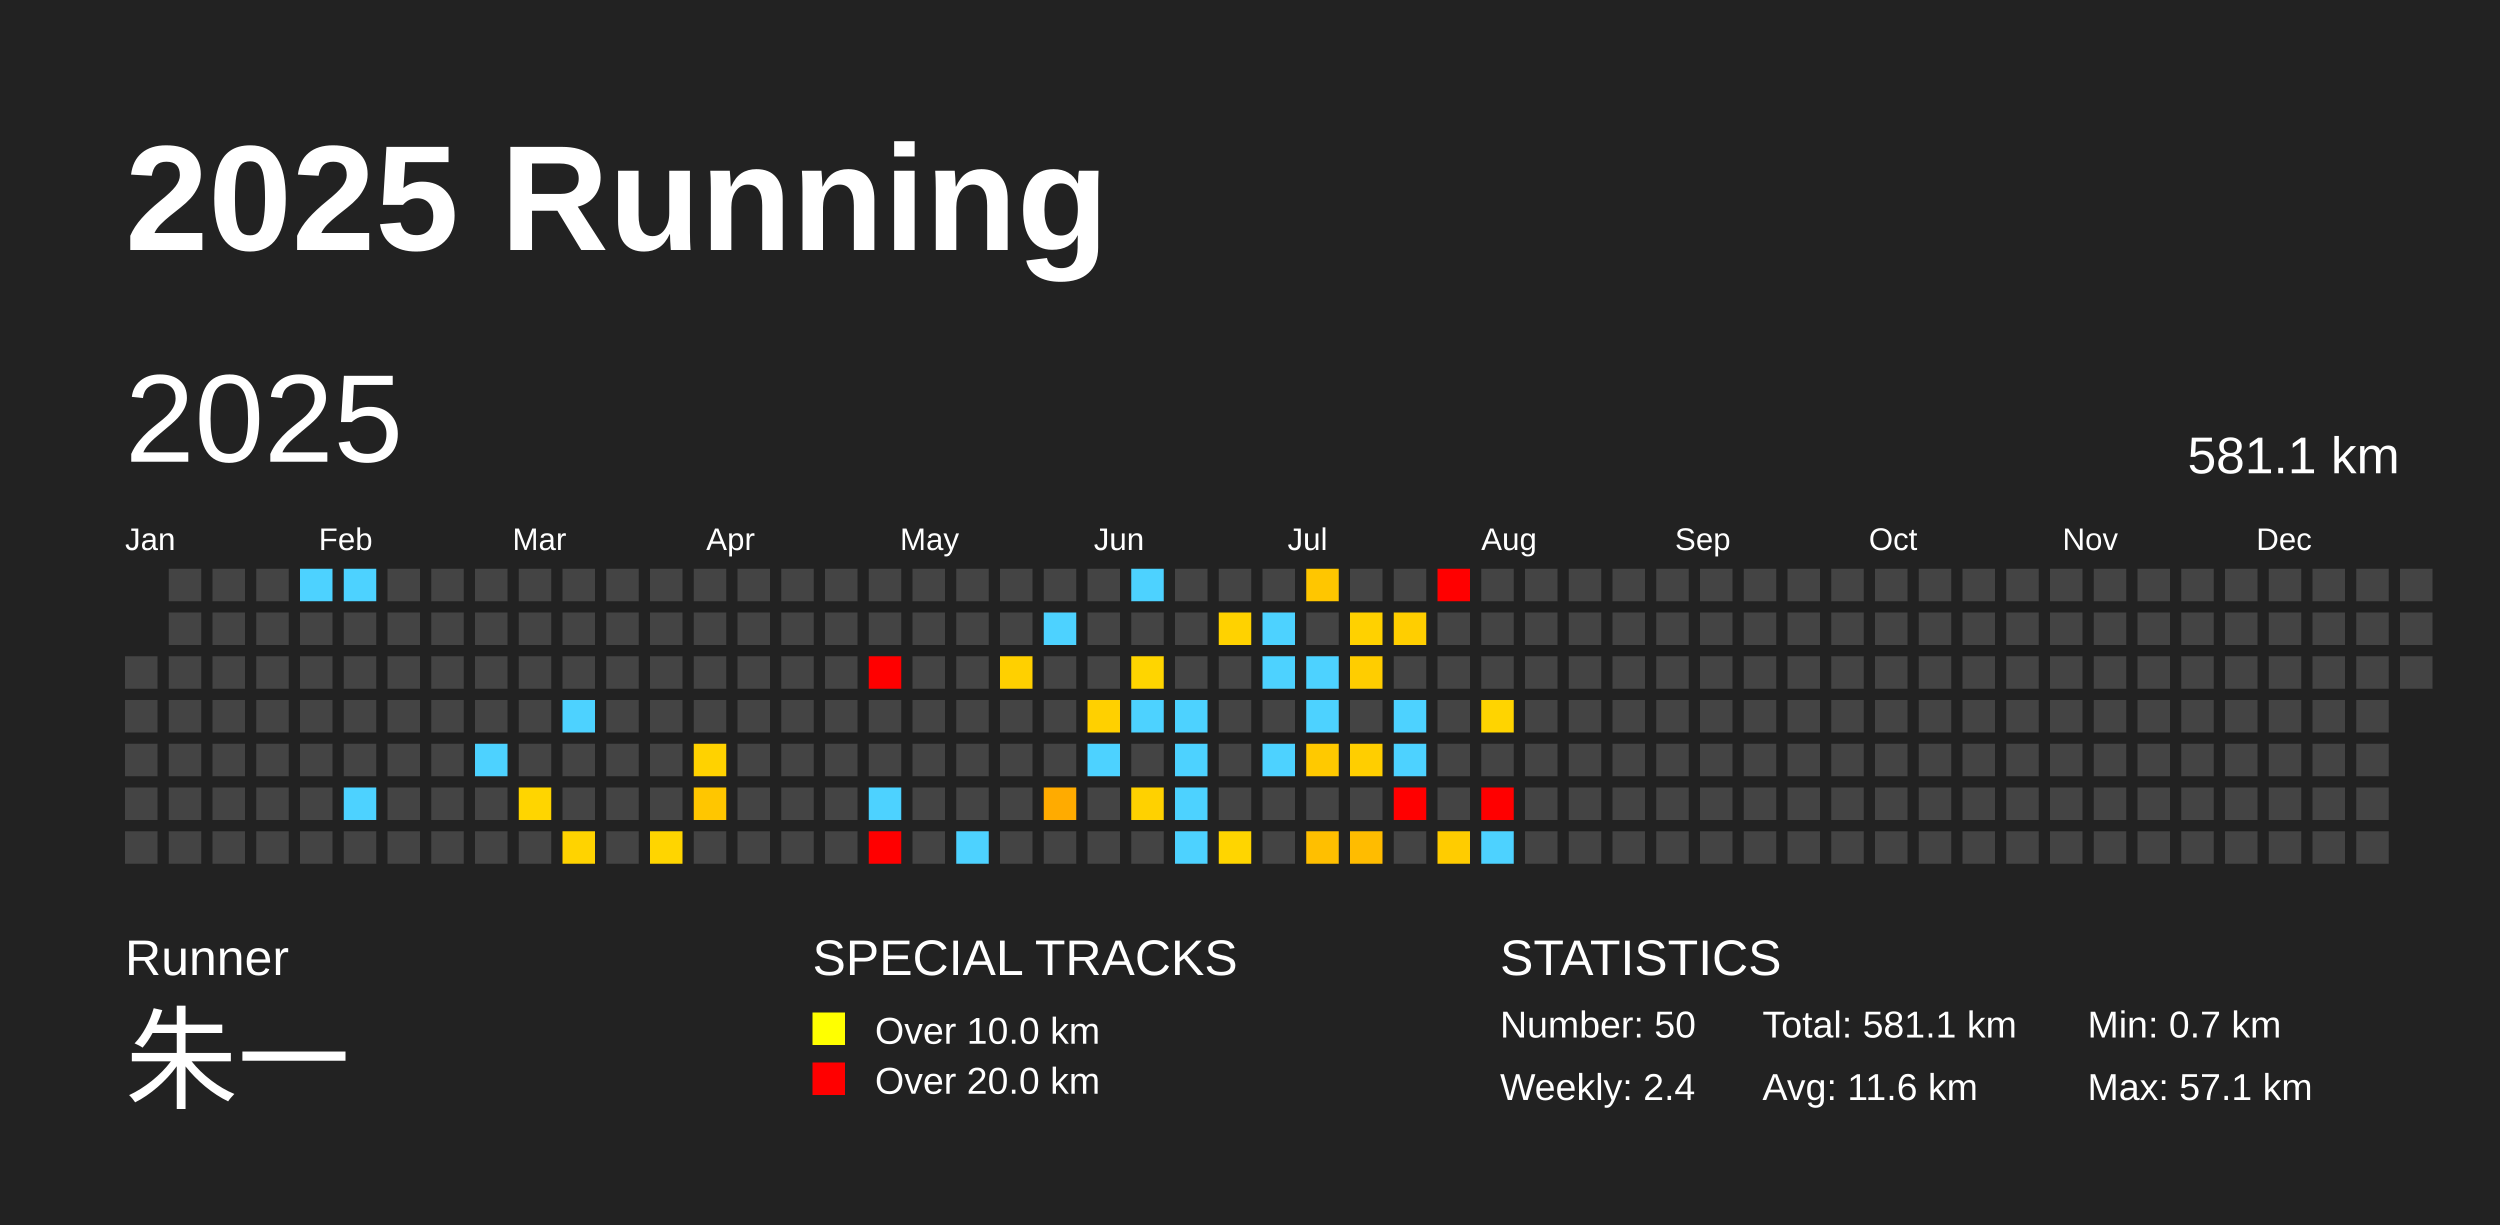
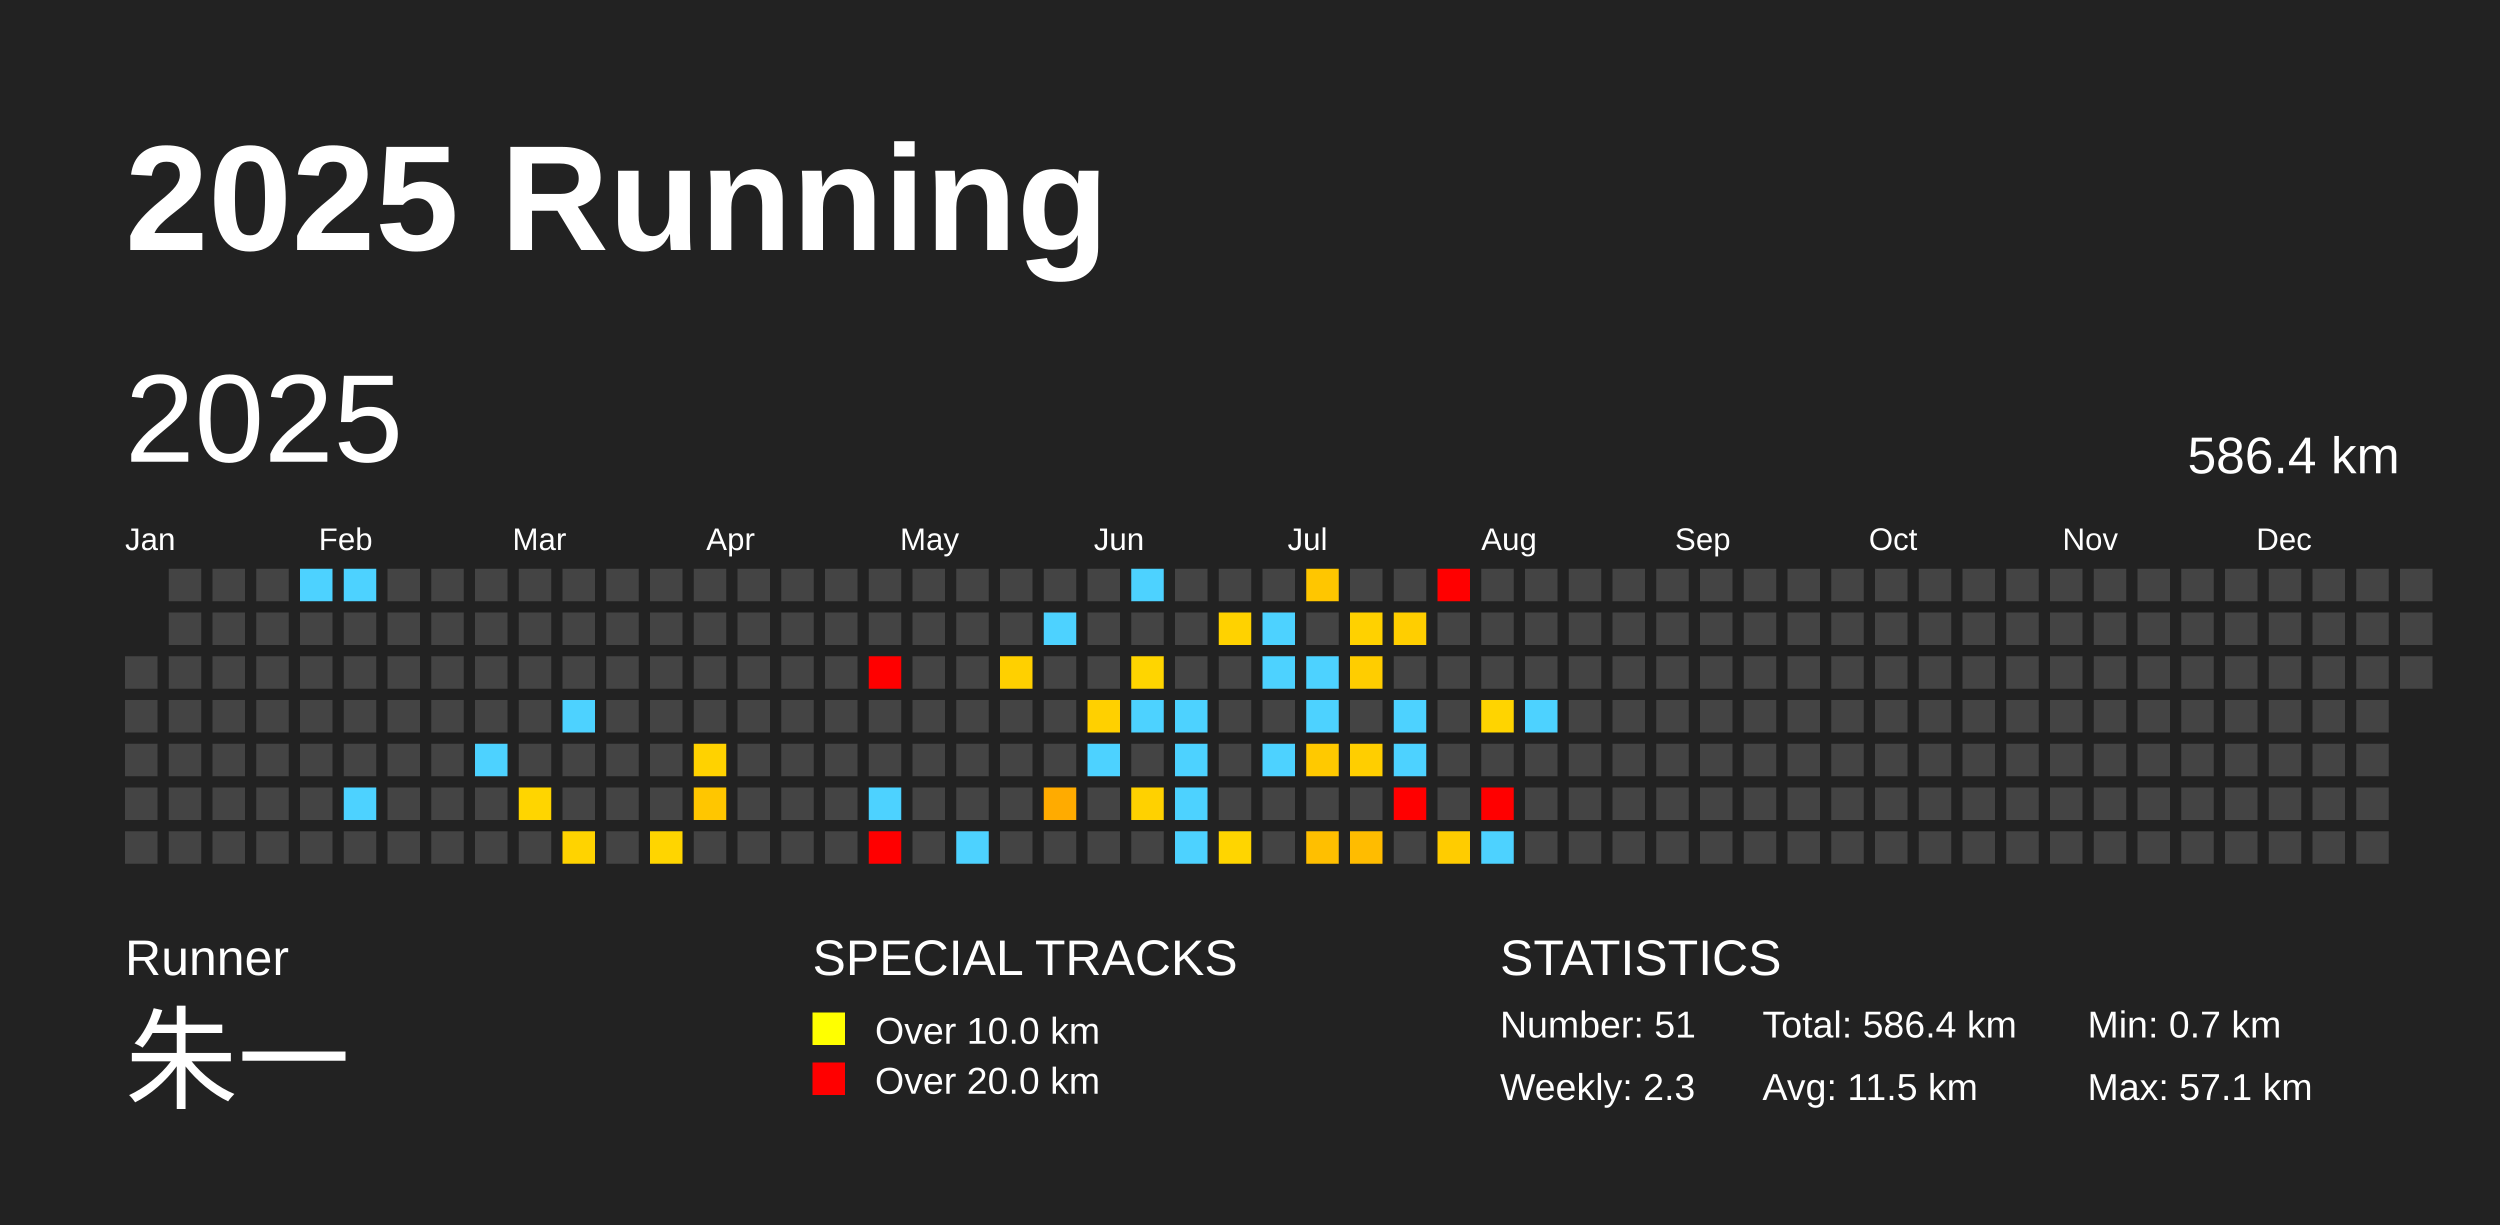
<svg xmlns="http://www.w3.org/2000/svg" baseProfile="full" height="98mm" version="1.1" viewBox="0,0,200,98" width="200mm">
  <defs />
  <rect fill="#222222" height="98" width="200" x="0" y="0" />
  <text fill="#FFFFFF" style="font-size:12px; font-family:Arial; font-weight:bold;" x="10" y="20">2025 Running</text>
  <text fill="#FFFFFF" style="font-size:4px; font-family:Arial" x="10" y="78">Runner</text>
  <text fill="#FFFFFF" style="font-size:9px; font-family:Arial" x="10" y="88">朱一</text>
  <text fill="#FFFFFF" style="font-size:4px; font-family:Arial" x="65" y="78">SPECIAL TRACKS</text>
  <rect fill="yellow" height="2.6" width="2.6" x="65" y="81" />
  <text fill="#FFFFFF" style="font-size:3px; font-family:Arial" x="70" y="83.5">Over 10.0 km</text>
  <rect fill="red" height="2.6" width="2.6" x="65" y="85" />
  <text fill="#FFFFFF" style="font-size:3px; font-family:Arial" x="70" y="87.5">Over 20.0 km</text>
  <text fill="#FFFFFF" style="font-size:4px; font-family:Arial" x="120" y="78">STATISTICS</text>
-   <text fill="#FFFFFF" style="font-size:3px; font-family:Arial" x="120" y="83">Number: 50</text>
-   <text fill="#FFFFFF" style="font-size:3px; font-family:Arial" x="120" y="88">Weekly: 2.4</text>
-   <text fill="#FFFFFF" style="font-size:3px; font-family:Arial" x="141" y="83">Total: 581.1 km</text>
-   <text fill="#FFFFFF" style="font-size:3px; font-family:Arial" x="141" y="88">Avg: 11.6 km</text>
+   <text fill="#FFFFFF" style="font-size:3px; font-family:Arial" x="120" y="83">Number: 51</text>
+   <text fill="#FFFFFF" style="font-size:3px; font-family:Arial" x="120" y="88">Weekly: 2.3</text>
+   <text fill="#FFFFFF" style="font-size:3px; font-family:Arial" x="141" y="83">Total: 586.4 km</text>
+   <text fill="#FFFFFF" style="font-size:3px; font-family:Arial" x="141" y="88">Avg: 11.5 km</text>
  <text fill="#FFFFFF" style="font-size:3px; font-family:Arial" x="167" y="83">Min: 0.7 km</text>
  <text fill="#FFFFFF" style="font-size:3px; font-family:Arial" x="167" y="88">Max: 57.1 km</text>
  <text dominant-baseline="hanging" fill="#FFFFFF" style="font-size:10.0px; font-family:Arial;" x="10" y="30">2025</text>
-   <text dominant-baseline="hanging" fill="#FFFFFF" style="font-size:4.125px; font-family:Arial;" x="175" y="35">581.1 km</text>
+   <text dominant-baseline="hanging" fill="#FFFFFF" style="font-size:4.125px; font-family:Arial;" x="175" y="35">586.4 km</text>
  <text fill="#FFFFFF" style="font-size:2.5px; font-family:Arial" x="10.0" y="44">Jan</text>
  <text fill="#FFFFFF" style="font-size:2.5px; font-family:Arial" x="25.5" y="44">Feb</text>
  <text fill="#FFFFFF" style="font-size:2.5px; font-family:Arial" x="41.0" y="44">Mar</text>
  <text fill="#FFFFFF" style="font-size:2.5px; font-family:Arial" x="56.5" y="44">Apr</text>
  <text fill="#FFFFFF" style="font-size:2.5px; font-family:Arial" x="72.0" y="44">May</text>
  <text fill="#FFFFFF" style="font-size:2.5px; font-family:Arial" x="87.5" y="44">Jun</text>
  <text fill="#FFFFFF" style="font-size:2.5px; font-family:Arial" x="103.0" y="44">Jul</text>
  <text fill="#FFFFFF" style="font-size:2.5px; font-family:Arial" x="118.5" y="44">Aug</text>
  <text fill="#FFFFFF" style="font-size:2.5px; font-family:Arial" x="134.0" y="44">Sep</text>
  <text fill="#FFFFFF" style="font-size:2.5px; font-family:Arial" x="149.5" y="44">Oct</text>
  <text fill="#FFFFFF" style="font-size:2.5px; font-family:Arial" x="165.0" y="44">Nov</text>
  <text fill="#FFFFFF" style="font-size:2.5px; font-family:Arial" x="180.5" y="44">Dec</text>
  <rect fill="#444444" height="2.6" width="2.6" x="10.0" y="52.5" />
  <rect fill="#444444" height="2.6" width="2.6" x="10.0" y="56.0" />
  <rect fill="#444444" height="2.6" width="2.6" x="10.0" y="59.5" />
  <rect fill="#444444" height="2.6" width="2.6" x="10.0" y="63.0" />
  <rect fill="#444444" height="2.6" width="2.6" x="10.0" y="66.5" />
  <rect fill="#444444" height="2.6" width="2.6" x="13.5" y="45.5" />
  <rect fill="#444444" height="2.6" width="2.6" x="13.5" y="49.0" />
  <rect fill="#444444" height="2.6" width="2.6" x="13.5" y="52.5" />
  <rect fill="#444444" height="2.6" width="2.6" x="13.5" y="56.0" />
  <rect fill="#444444" height="2.6" width="2.6" x="13.5" y="59.5" />
  <rect fill="#444444" height="2.6" width="2.6" x="13.5" y="63.0" />
  <rect fill="#444444" height="2.6" width="2.6" x="13.5" y="66.5" />
  <rect fill="#444444" height="2.6" width="2.6" x="17.0" y="45.5" />
  <rect fill="#444444" height="2.6" width="2.6" x="17.0" y="49.0" />
  <rect fill="#444444" height="2.6" width="2.6" x="17.0" y="52.5" />
  <rect fill="#444444" height="2.6" width="2.6" x="17.0" y="56.0" />
  <rect fill="#444444" height="2.6" width="2.6" x="17.0" y="59.5" />
  <rect fill="#444444" height="2.6" width="2.6" x="17.0" y="63.0" />
  <rect fill="#444444" height="2.6" width="2.6" x="17.0" y="66.5" />
  <rect fill="#444444" height="2.6" width="2.6" x="20.5" y="45.5" />
  <rect fill="#444444" height="2.6" width="2.6" x="20.5" y="49.0" />
  <rect fill="#444444" height="2.6" width="2.6" x="20.5" y="52.5" />
  <rect fill="#444444" height="2.6" width="2.6" x="20.5" y="56.0" />
  <rect fill="#444444" height="2.6" width="2.6" x="20.5" y="59.5" />
  <rect fill="#444444" height="2.6" width="2.6" x="20.5" y="63.0" />
  <rect fill="#444444" height="2.6" width="2.6" x="20.5" y="66.5" />
  <rect fill="#4dd2ff" height="2.6" width="2.6" x="24.0" y="45.5" />
  <rect fill="#444444" height="2.6" width="2.6" x="24.0" y="49.0" />
  <rect fill="#444444" height="2.6" width="2.6" x="24.0" y="52.5" />
  <rect fill="#444444" height="2.6" width="2.6" x="24.0" y="56.0" />
  <rect fill="#444444" height="2.6" width="2.6" x="24.0" y="59.5" />
  <rect fill="#444444" height="2.6" width="2.6" x="24.0" y="63.0" />
  <rect fill="#444444" height="2.6" width="2.6" x="24.0" y="66.5" />
  <rect fill="#4dd2ff" height="2.6" width="2.6" x="27.5" y="45.5" />
  <rect fill="#444444" height="2.6" width="2.6" x="27.5" y="49.0" />
  <rect fill="#444444" height="2.6" width="2.6" x="27.5" y="52.5" />
  <rect fill="#444444" height="2.6" width="2.6" x="27.5" y="56.0" />
  <rect fill="#444444" height="2.6" width="2.6" x="27.5" y="59.5" />
  <rect fill="#4dd2ff" height="2.6" width="2.6" x="27.5" y="63.0" />
  <rect fill="#444444" height="2.6" width="2.6" x="27.5" y="66.5" />
  <rect fill="#444444" height="2.6" width="2.6" x="31.0" y="45.5" />
  <rect fill="#444444" height="2.6" width="2.6" x="31.0" y="49.0" />
  <rect fill="#444444" height="2.6" width="2.6" x="31.0" y="52.5" />
  <rect fill="#444444" height="2.6" width="2.6" x="31.0" y="56.0" />
  <rect fill="#444444" height="2.6" width="2.6" x="31.0" y="59.5" />
  <rect fill="#444444" height="2.6" width="2.6" x="31.0" y="63.0" />
  <rect fill="#444444" height="2.6" width="2.6" x="31.0" y="66.5" />
  <rect fill="#444444" height="2.6" width="2.6" x="34.5" y="45.5" />
  <rect fill="#444444" height="2.6" width="2.6" x="34.5" y="49.0" />
  <rect fill="#444444" height="2.6" width="2.6" x="34.5" y="52.5" />
  <rect fill="#444444" height="2.6" width="2.6" x="34.5" y="56.0" />
  <rect fill="#444444" height="2.6" width="2.6" x="34.5" y="59.5" />
  <rect fill="#444444" height="2.6" width="2.6" x="34.5" y="63.0" />
  <rect fill="#444444" height="2.6" width="2.6" x="34.5" y="66.5" />
  <rect fill="#444444" height="2.6" width="2.6" x="38.0" y="45.5" />
  <rect fill="#444444" height="2.6" width="2.6" x="38.0" y="49.0" />
  <rect fill="#444444" height="2.6" width="2.6" x="38.0" y="52.5" />
  <rect fill="#444444" height="2.6" width="2.6" x="38.0" y="56.0" />
  <rect fill="#4dd2ff" height="2.6" width="2.6" x="38.0" y="59.5" />
  <rect fill="#444444" height="2.6" width="2.6" x="38.0" y="63.0" />
  <rect fill="#444444" height="2.6" width="2.6" x="38.0" y="66.5" />
  <rect fill="#444444" height="2.6" width="2.6" x="41.5" y="45.5" />
  <rect fill="#444444" height="2.6" width="2.6" x="41.5" y="49.0" />
  <rect fill="#444444" height="2.6" width="2.6" x="41.5" y="52.5" />
  <rect fill="#444444" height="2.6" width="2.6" x="41.5" y="56.0" />
  <rect fill="#444444" height="2.6" width="2.6" x="41.5" y="59.5" />
  <rect fill="#ffd500" height="2.6" width="2.6" x="41.5" y="63.0" />
  <rect fill="#444444" height="2.6" width="2.6" x="41.5" y="66.5" />
  <rect fill="#444444" height="2.6" width="2.6" x="45.0" y="45.5" />
  <rect fill="#444444" height="2.6" width="2.6" x="45.0" y="49.0" />
  <rect fill="#444444" height="2.6" width="2.6" x="45.0" y="52.5" />
  <rect fill="#4dd2ff" height="2.6" width="2.6" x="45.0" y="56.0" />
  <rect fill="#444444" height="2.6" width="2.6" x="45.0" y="59.5" />
  <rect fill="#444444" height="2.6" width="2.6" x="45.0" y="63.0" />
  <rect fill="#ffd300" height="2.6" width="2.6" x="45.0" y="66.5" />
  <rect fill="#444444" height="2.6" width="2.6" x="48.5" y="45.5" />
  <rect fill="#444444" height="2.6" width="2.6" x="48.5" y="49.0" />
  <rect fill="#444444" height="2.6" width="2.6" x="48.5" y="52.5" />
  <rect fill="#444444" height="2.6" width="2.6" x="48.5" y="56.0" />
  <rect fill="#444444" height="2.6" width="2.6" x="48.5" y="59.5" />
  <rect fill="#444444" height="2.6" width="2.6" x="48.5" y="63.0" />
  <rect fill="#444444" height="2.6" width="2.6" x="48.5" y="66.5" />
  <rect fill="#444444" height="2.6" width="2.6" x="52.0" y="45.5" />
  <rect fill="#444444" height="2.6" width="2.6" x="52.0" y="49.0" />
  <rect fill="#444444" height="2.6" width="2.6" x="52.0" y="52.5" />
  <rect fill="#444444" height="2.6" width="2.6" x="52.0" y="56.0" />
  <rect fill="#444444" height="2.6" width="2.6" x="52.0" y="59.5" />
  <rect fill="#444444" height="2.6" width="2.6" x="52.0" y="63.0" />
  <rect fill="#ffd500" height="2.6" width="2.6" x="52.0" y="66.5" />
  <rect fill="#444444" height="2.6" width="2.6" x="55.5" y="45.5" />
  <rect fill="#444444" height="2.6" width="2.6" x="55.5" y="49.0" />
  <rect fill="#444444" height="2.6" width="2.6" x="55.5" y="52.5" />
  <rect fill="#444444" height="2.6" width="2.6" x="55.5" y="56.0" />
  <rect fill="#ffd200" height="2.6" width="2.6" x="55.5" y="59.5" />
  <rect fill="#ffc600" height="2.6" width="2.6" x="55.5" y="63.0" />
  <rect fill="#444444" height="2.6" width="2.6" x="55.5" y="66.5" />
  <rect fill="#444444" height="2.6" width="2.6" x="59.0" y="45.5" />
  <rect fill="#444444" height="2.6" width="2.6" x="59.0" y="49.0" />
  <rect fill="#444444" height="2.6" width="2.6" x="59.0" y="52.5" />
  <rect fill="#444444" height="2.6" width="2.6" x="59.0" y="56.0" />
  <rect fill="#444444" height="2.6" width="2.6" x="59.0" y="59.5" />
  <rect fill="#444444" height="2.6" width="2.6" x="59.0" y="63.0" />
  <rect fill="#444444" height="2.6" width="2.6" x="59.0" y="66.5" />
  <rect fill="#444444" height="2.6" width="2.6" x="62.5" y="45.5" />
  <rect fill="#444444" height="2.6" width="2.6" x="62.5" y="49.0" />
  <rect fill="#444444" height="2.6" width="2.6" x="62.5" y="52.5" />
  <rect fill="#444444" height="2.6" width="2.6" x="62.5" y="56.0" />
  <rect fill="#444444" height="2.6" width="2.6" x="62.5" y="59.5" />
  <rect fill="#444444" height="2.6" width="2.6" x="62.5" y="63.0" />
  <rect fill="#444444" height="2.6" width="2.6" x="62.5" y="66.5" />
  <rect fill="#444444" height="2.6" width="2.6" x="66.0" y="45.5" />
  <rect fill="#444444" height="2.6" width="2.6" x="66.0" y="49.0" />
  <rect fill="#444444" height="2.6" width="2.6" x="66.0" y="52.5" />
  <rect fill="#444444" height="2.6" width="2.6" x="66.0" y="56.0" />
  <rect fill="#444444" height="2.6" width="2.6" x="66.0" y="59.5" />
  <rect fill="#444444" height="2.6" width="2.6" x="66.0" y="63.0" />
  <rect fill="#444444" height="2.6" width="2.6" x="66.0" y="66.5" />
  <rect fill="#444444" height="2.6" width="2.6" x="69.5" y="45.5" />
  <rect fill="#444444" height="2.6" width="2.6" x="69.5" y="49.0" />
  <rect fill="red" height="2.6" width="2.6" x="69.5" y="52.5" />
  <rect fill="#444444" height="2.6" width="2.6" x="69.5" y="56.0" />
  <rect fill="#444444" height="2.6" width="2.6" x="69.5" y="59.5" />
  <rect fill="#4dd2ff" height="2.6" width="2.6" x="69.5" y="63.0" />
  <rect fill="red" height="2.6" width="2.6" x="69.5" y="66.5" />
  <rect fill="#444444" height="2.6" width="2.6" x="73.0" y="45.5" />
  <rect fill="#444444" height="2.6" width="2.6" x="73.0" y="49.0" />
  <rect fill="#444444" height="2.6" width="2.6" x="73.0" y="52.5" />
  <rect fill="#444444" height="2.6" width="2.6" x="73.0" y="56.0" />
  <rect fill="#444444" height="2.6" width="2.6" x="73.0" y="59.5" />
  <rect fill="#444444" height="2.6" width="2.6" x="73.0" y="63.0" />
  <rect fill="#444444" height="2.6" width="2.6" x="73.0" y="66.5" />
  <rect fill="#444444" height="2.6" width="2.6" x="76.5" y="45.5" />
  <rect fill="#444444" height="2.6" width="2.6" x="76.5" y="49.0" />
  <rect fill="#444444" height="2.6" width="2.6" x="76.5" y="52.5" />
  <rect fill="#444444" height="2.6" width="2.6" x="76.5" y="56.0" />
  <rect fill="#444444" height="2.6" width="2.6" x="76.5" y="59.5" />
  <rect fill="#444444" height="2.6" width="2.6" x="76.5" y="63.0" />
  <rect fill="#4dd2ff" height="2.6" width="2.6" x="76.5" y="66.5" />
  <rect fill="#444444" height="2.6" width="2.6" x="80.0" y="45.5" />
  <rect fill="#444444" height="2.6" width="2.6" x="80.0" y="49.0" />
  <rect fill="#ffd000" height="2.6" width="2.6" x="80.0" y="52.5" />
  <rect fill="#444444" height="2.6" width="2.6" x="80.0" y="56.0" />
  <rect fill="#444444" height="2.6" width="2.6" x="80.0" y="59.5" />
  <rect fill="#444444" height="2.6" width="2.6" x="80.0" y="63.0" />
  <rect fill="#444444" height="2.6" width="2.6" x="80.0" y="66.5" />
  <rect fill="#444444" height="2.6" width="2.6" x="83.5" y="45.5" />
  <rect fill="#4dd2ff" height="2.6" width="2.6" x="83.5" y="49.0" />
  <rect fill="#444444" height="2.6" width="2.6" x="83.5" y="52.5" />
  <rect fill="#444444" height="2.6" width="2.6" x="83.5" y="56.0" />
  <rect fill="#444444" height="2.6" width="2.6" x="83.5" y="59.5" />
  <rect fill="#ffab00" height="2.6" width="2.6" x="83.5" y="63.0" />
  <rect fill="#444444" height="2.6" width="2.6" x="83.5" y="66.5" />
  <rect fill="#444444" height="2.6" width="2.6" x="87.0" y="45.5" />
  <rect fill="#444444" height="2.6" width="2.6" x="87.0" y="49.0" />
  <rect fill="#444444" height="2.6" width="2.6" x="87.0" y="52.5" />
  <rect fill="#ffd000" height="2.6" width="2.6" x="87.0" y="56.0" />
  <rect fill="#4dd2ff" height="2.6" width="2.6" x="87.0" y="59.5" />
  <rect fill="#444444" height="2.6" width="2.6" x="87.0" y="63.0" />
  <rect fill="#444444" height="2.6" width="2.6" x="87.0" y="66.5" />
  <rect fill="#4dd2ff" height="2.6" width="2.6" x="90.5" y="45.5" />
  <rect fill="#444444" height="2.6" width="2.6" x="90.5" y="49.0" />
  <rect fill="#ffd500" height="2.6" width="2.6" x="90.5" y="52.5" />
  <rect fill="#4dd2ff" height="2.6" width="2.6" x="90.5" y="56.0" />
  <rect fill="#444444" height="2.6" width="2.6" x="90.5" y="59.5" />
  <rect fill="#ffd100" height="2.6" width="2.6" x="90.5" y="63.0" />
  <rect fill="#444444" height="2.6" width="2.6" x="90.5" y="66.5" />
  <rect fill="#444444" height="2.6" width="2.6" x="94.0" y="45.5" />
  <rect fill="#444444" height="2.6" width="2.6" x="94.0" y="49.0" />
  <rect fill="#444444" height="2.6" width="2.6" x="94.0" y="52.5" />
  <rect fill="#4dd2ff" height="2.6" width="2.6" x="94.0" y="56.0" />
  <rect fill="#4dd2ff" height="2.6" width="2.6" x="94.0" y="59.5" />
  <rect fill="#4dd2ff" height="2.6" width="2.6" x="94.0" y="63.0" />
  <rect fill="#4dd2ff" height="2.6" width="2.6" x="94.0" y="66.5" />
  <rect fill="#444444" height="2.6" width="2.6" x="97.5" y="45.5" />
  <rect fill="#ffd200" height="2.6" width="2.6" x="97.5" y="49.0" />
  <rect fill="#444444" height="2.6" width="2.6" x="97.5" y="52.5" />
  <rect fill="#444444" height="2.6" width="2.6" x="97.5" y="56.0" />
  <rect fill="#444444" height="2.6" width="2.6" x="97.5" y="59.5" />
  <rect fill="#444444" height="2.6" width="2.6" x="97.5" y="63.0" />
  <rect fill="#ffd500" height="2.6" width="2.6" x="97.5" y="66.5" />
  <rect fill="#444444" height="2.6" width="2.6" x="101.0" y="45.5" />
  <rect fill="#4dd2ff" height="2.6" width="2.6" x="101.0" y="49.0" />
  <rect fill="#4dd2ff" height="2.6" width="2.6" x="101.0" y="52.5" />
  <rect fill="#444444" height="2.6" width="2.6" x="101.0" y="56.0" />
  <rect fill="#4dd2ff" height="2.6" width="2.6" x="101.0" y="59.5" />
  <rect fill="#444444" height="2.6" width="2.6" x="101.0" y="63.0" />
  <rect fill="#444444" height="2.6" width="2.6" x="101.0" y="66.5" />
  <rect fill="#ffc600" height="2.6" width="2.6" x="104.5" y="45.5" />
  <rect fill="#444444" height="2.6" width="2.6" x="104.5" y="49.0" />
  <rect fill="#4dd2ff" height="2.6" width="2.6" x="104.5" y="52.5" />
  <rect fill="#4dd2ff" height="2.6" width="2.6" x="104.5" y="56.0" />
  <rect fill="#ffc900" height="2.6" width="2.6" x="104.5" y="59.5" />
  <rect fill="#444444" height="2.6" width="2.6" x="104.5" y="63.0" />
  <rect fill="#ffbf00" height="2.6" width="2.6" x="104.5" y="66.5" />
  <rect fill="#444444" height="2.6" width="2.6" x="108.0" y="45.5" />
  <rect fill="#ffd100" height="2.6" width="2.6" x="108.0" y="49.0" />
  <rect fill="#ffcd00" height="2.6" width="2.6" x="108.0" y="52.5" />
  <rect fill="#444444" height="2.6" width="2.6" x="108.0" y="56.0" />
  <rect fill="#ffce00" height="2.6" width="2.6" x="108.0" y="59.5" />
  <rect fill="#444444" height="2.6" width="2.6" x="108.0" y="63.0" />
  <rect fill="#ffbc00" height="2.6" width="2.6" x="108.0" y="66.5" />
  <rect fill="#444444" height="2.6" width="2.6" x="111.5" y="45.5" />
  <rect fill="#ffce00" height="2.6" width="2.6" x="111.5" y="49.0" />
  <rect fill="#444444" height="2.6" width="2.6" x="111.5" y="52.5" />
  <rect fill="#4dd2ff" height="2.6" width="2.6" x="111.5" y="56.0" />
  <rect fill="#4dd2ff" height="2.6" width="2.6" x="111.5" y="59.5" />
  <rect fill="red" height="2.6" width="2.6" x="111.5" y="63.0" />
  <rect fill="#444444" height="2.6" width="2.6" x="111.5" y="66.5" />
  <rect fill="red" height="2.6" width="2.6" x="115.0" y="45.5" />
  <rect fill="#444444" height="2.6" width="2.6" x="115.0" y="49.0" />
  <rect fill="#444444" height="2.6" width="2.6" x="115.0" y="52.5" />
  <rect fill="#444444" height="2.6" width="2.6" x="115.0" y="56.0" />
  <rect fill="#444444" height="2.6" width="2.6" x="115.0" y="59.5" />
  <rect fill="#444444" height="2.6" width="2.6" x="115.0" y="63.0" />
  <rect fill="#ffcc00" height="2.6" width="2.6" x="115.0" y="66.5" />
  <rect fill="#444444" height="2.6" width="2.6" x="118.5" y="45.5" />
  <rect fill="#444444" height="2.6" width="2.6" x="118.5" y="49.0" />
  <rect fill="#444444" height="2.6" width="2.6" x="118.5" y="52.5" />
  <rect fill="#ffd400" height="2.6" width="2.6" x="118.5" y="56.0" />
  <rect fill="#444444" height="2.6" width="2.6" x="118.5" y="59.5" />
  <rect fill="red" height="2.6" width="2.6" x="118.5" y="63.0" />
  <rect fill="#4dd2ff" height="2.6" width="2.6" x="118.5" y="66.5" />
  <rect fill="#444444" height="2.6" width="2.6" x="122.0" y="45.5" />
  <rect fill="#444444" height="2.6" width="2.6" x="122.0" y="49.0" />
  <rect fill="#444444" height="2.6" width="2.6" x="122.0" y="52.5" />
-   <rect fill="#444444" height="2.6" width="2.6" x="122.0" y="56.0" />
+   <rect fill="#4dd2ff" height="2.6" width="2.6" x="122.0" y="56.0" />
  <rect fill="#444444" height="2.6" width="2.6" x="122.0" y="59.5" />
  <rect fill="#444444" height="2.6" width="2.6" x="122.0" y="63.0" />
  <rect fill="#444444" height="2.6" width="2.6" x="122.0" y="66.5" />
  <rect fill="#444444" height="2.6" width="2.6" x="125.5" y="45.5" />
  <rect fill="#444444" height="2.6" width="2.6" x="125.5" y="49.0" />
  <rect fill="#444444" height="2.6" width="2.6" x="125.5" y="52.5" />
  <rect fill="#444444" height="2.6" width="2.6" x="125.5" y="56.0" />
  <rect fill="#444444" height="2.6" width="2.6" x="125.5" y="59.5" />
  <rect fill="#444444" height="2.6" width="2.6" x="125.5" y="63.0" />
  <rect fill="#444444" height="2.6" width="2.6" x="125.5" y="66.5" />
  <rect fill="#444444" height="2.6" width="2.6" x="129.0" y="45.5" />
  <rect fill="#444444" height="2.6" width="2.6" x="129.0" y="49.0" />
  <rect fill="#444444" height="2.6" width="2.6" x="129.0" y="52.5" />
  <rect fill="#444444" height="2.6" width="2.6" x="129.0" y="56.0" />
  <rect fill="#444444" height="2.6" width="2.6" x="129.0" y="59.5" />
  <rect fill="#444444" height="2.6" width="2.6" x="129.0" y="63.0" />
  <rect fill="#444444" height="2.6" width="2.6" x="129.0" y="66.5" />
  <rect fill="#444444" height="2.6" width="2.6" x="132.5" y="45.5" />
  <rect fill="#444444" height="2.6" width="2.6" x="132.5" y="49.0" />
  <rect fill="#444444" height="2.6" width="2.6" x="132.5" y="52.5" />
  <rect fill="#444444" height="2.6" width="2.6" x="132.5" y="56.0" />
  <rect fill="#444444" height="2.6" width="2.6" x="132.5" y="59.5" />
  <rect fill="#444444" height="2.6" width="2.6" x="132.5" y="63.0" />
  <rect fill="#444444" height="2.6" width="2.6" x="132.5" y="66.5" />
  <rect fill="#444444" height="2.6" width="2.6" x="136.0" y="45.5" />
  <rect fill="#444444" height="2.6" width="2.6" x="136.0" y="49.0" />
  <rect fill="#444444" height="2.6" width="2.6" x="136.0" y="52.5" />
  <rect fill="#444444" height="2.6" width="2.6" x="136.0" y="56.0" />
  <rect fill="#444444" height="2.6" width="2.6" x="136.0" y="59.5" />
  <rect fill="#444444" height="2.6" width="2.6" x="136.0" y="63.0" />
  <rect fill="#444444" height="2.6" width="2.6" x="136.0" y="66.5" />
  <rect fill="#444444" height="2.6" width="2.6" x="139.5" y="45.5" />
  <rect fill="#444444" height="2.6" width="2.6" x="139.5" y="49.0" />
  <rect fill="#444444" height="2.6" width="2.6" x="139.5" y="52.5" />
  <rect fill="#444444" height="2.6" width="2.6" x="139.5" y="56.0" />
  <rect fill="#444444" height="2.6" width="2.6" x="139.5" y="59.5" />
  <rect fill="#444444" height="2.6" width="2.6" x="139.5" y="63.0" />
  <rect fill="#444444" height="2.6" width="2.6" x="139.5" y="66.5" />
  <rect fill="#444444" height="2.6" width="2.6" x="143.0" y="45.5" />
  <rect fill="#444444" height="2.6" width="2.6" x="143.0" y="49.0" />
  <rect fill="#444444" height="2.6" width="2.6" x="143.0" y="52.5" />
  <rect fill="#444444" height="2.6" width="2.6" x="143.0" y="56.0" />
  <rect fill="#444444" height="2.6" width="2.6" x="143.0" y="59.5" />
  <rect fill="#444444" height="2.6" width="2.6" x="143.0" y="63.0" />
  <rect fill="#444444" height="2.6" width="2.6" x="143.0" y="66.5" />
  <rect fill="#444444" height="2.6" width="2.6" x="146.5" y="45.5" />
  <rect fill="#444444" height="2.6" width="2.6" x="146.5" y="49.0" />
  <rect fill="#444444" height="2.6" width="2.6" x="146.5" y="52.5" />
  <rect fill="#444444" height="2.6" width="2.6" x="146.5" y="56.0" />
  <rect fill="#444444" height="2.6" width="2.6" x="146.5" y="59.5" />
  <rect fill="#444444" height="2.6" width="2.6" x="146.5" y="63.0" />
  <rect fill="#444444" height="2.6" width="2.6" x="146.5" y="66.5" />
  <rect fill="#444444" height="2.6" width="2.6" x="150.0" y="45.5" />
  <rect fill="#444444" height="2.6" width="2.6" x="150.0" y="49.0" />
  <rect fill="#444444" height="2.6" width="2.6" x="150.0" y="52.5" />
  <rect fill="#444444" height="2.6" width="2.6" x="150.0" y="56.0" />
  <rect fill="#444444" height="2.6" width="2.6" x="150.0" y="59.5" />
  <rect fill="#444444" height="2.6" width="2.6" x="150.0" y="63.0" />
  <rect fill="#444444" height="2.6" width="2.6" x="150.0" y="66.5" />
  <rect fill="#444444" height="2.6" width="2.6" x="153.5" y="45.5" />
  <rect fill="#444444" height="2.6" width="2.6" x="153.5" y="49.0" />
  <rect fill="#444444" height="2.6" width="2.6" x="153.5" y="52.5" />
  <rect fill="#444444" height="2.6" width="2.6" x="153.5" y="56.0" />
  <rect fill="#444444" height="2.6" width="2.6" x="153.5" y="59.5" />
  <rect fill="#444444" height="2.6" width="2.6" x="153.5" y="63.0" />
  <rect fill="#444444" height="2.6" width="2.6" x="153.5" y="66.5" />
  <rect fill="#444444" height="2.6" width="2.6" x="157.0" y="45.5" />
  <rect fill="#444444" height="2.6" width="2.6" x="157.0" y="49.0" />
  <rect fill="#444444" height="2.6" width="2.6" x="157.0" y="52.5" />
  <rect fill="#444444" height="2.6" width="2.6" x="157.0" y="56.0" />
  <rect fill="#444444" height="2.6" width="2.6" x="157.0" y="59.5" />
  <rect fill="#444444" height="2.6" width="2.6" x="157.0" y="63.0" />
  <rect fill="#444444" height="2.6" width="2.6" x="157.0" y="66.5" />
  <rect fill="#444444" height="2.6" width="2.6" x="160.5" y="45.5" />
  <rect fill="#444444" height="2.6" width="2.6" x="160.5" y="49.0" />
  <rect fill="#444444" height="2.6" width="2.6" x="160.5" y="52.5" />
  <rect fill="#444444" height="2.6" width="2.6" x="160.5" y="56.0" />
  <rect fill="#444444" height="2.6" width="2.6" x="160.5" y="59.5" />
  <rect fill="#444444" height="2.6" width="2.6" x="160.5" y="63.0" />
  <rect fill="#444444" height="2.6" width="2.6" x="160.5" y="66.5" />
  <rect fill="#444444" height="2.6" width="2.6" x="164.0" y="45.5" />
  <rect fill="#444444" height="2.6" width="2.6" x="164.0" y="49.0" />
  <rect fill="#444444" height="2.6" width="2.6" x="164.0" y="52.5" />
  <rect fill="#444444" height="2.6" width="2.6" x="164.0" y="56.0" />
  <rect fill="#444444" height="2.6" width="2.6" x="164.0" y="59.5" />
  <rect fill="#444444" height="2.6" width="2.6" x="164.0" y="63.0" />
  <rect fill="#444444" height="2.6" width="2.6" x="164.0" y="66.5" />
  <rect fill="#444444" height="2.6" width="2.6" x="167.5" y="45.5" />
  <rect fill="#444444" height="2.6" width="2.6" x="167.5" y="49.0" />
  <rect fill="#444444" height="2.6" width="2.6" x="167.5" y="52.5" />
  <rect fill="#444444" height="2.6" width="2.6" x="167.5" y="56.0" />
  <rect fill="#444444" height="2.6" width="2.6" x="167.5" y="59.5" />
  <rect fill="#444444" height="2.6" width="2.6" x="167.5" y="63.0" />
  <rect fill="#444444" height="2.6" width="2.6" x="167.5" y="66.5" />
  <rect fill="#444444" height="2.6" width="2.6" x="171.0" y="45.5" />
  <rect fill="#444444" height="2.6" width="2.6" x="171.0" y="49.0" />
  <rect fill="#444444" height="2.6" width="2.6" x="171.0" y="52.5" />
  <rect fill="#444444" height="2.6" width="2.6" x="171.0" y="56.0" />
  <rect fill="#444444" height="2.6" width="2.6" x="171.0" y="59.5" />
  <rect fill="#444444" height="2.6" width="2.6" x="171.0" y="63.0" />
  <rect fill="#444444" height="2.6" width="2.6" x="171.0" y="66.5" />
  <rect fill="#444444" height="2.6" width="2.6" x="174.5" y="45.5" />
  <rect fill="#444444" height="2.6" width="2.6" x="174.5" y="49.0" />
  <rect fill="#444444" height="2.6" width="2.6" x="174.5" y="52.5" />
  <rect fill="#444444" height="2.6" width="2.6" x="174.5" y="56.0" />
  <rect fill="#444444" height="2.6" width="2.6" x="174.5" y="59.5" />
  <rect fill="#444444" height="2.6" width="2.6" x="174.5" y="63.0" />
  <rect fill="#444444" height="2.6" width="2.6" x="174.5" y="66.5" />
  <rect fill="#444444" height="2.6" width="2.6" x="178.0" y="45.5" />
  <rect fill="#444444" height="2.6" width="2.6" x="178.0" y="49.0" />
  <rect fill="#444444" height="2.6" width="2.6" x="178.0" y="52.5" />
  <rect fill="#444444" height="2.6" width="2.6" x="178.0" y="56.0" />
  <rect fill="#444444" height="2.6" width="2.6" x="178.0" y="59.5" />
  <rect fill="#444444" height="2.6" width="2.6" x="178.0" y="63.0" />
  <rect fill="#444444" height="2.6" width="2.6" x="178.0" y="66.5" />
  <rect fill="#444444" height="2.6" width="2.6" x="181.5" y="45.5" />
  <rect fill="#444444" height="2.6" width="2.6" x="181.5" y="49.0" />
  <rect fill="#444444" height="2.6" width="2.6" x="181.5" y="52.5" />
  <rect fill="#444444" height="2.6" width="2.6" x="181.5" y="56.0" />
  <rect fill="#444444" height="2.6" width="2.6" x="181.5" y="59.5" />
  <rect fill="#444444" height="2.6" width="2.6" x="181.5" y="63.0" />
  <rect fill="#444444" height="2.6" width="2.6" x="181.5" y="66.5" />
  <rect fill="#444444" height="2.6" width="2.6" x="185.0" y="45.5" />
  <rect fill="#444444" height="2.6" width="2.6" x="185.0" y="49.0" />
  <rect fill="#444444" height="2.6" width="2.6" x="185.0" y="52.5" />
  <rect fill="#444444" height="2.6" width="2.6" x="185.0" y="56.0" />
  <rect fill="#444444" height="2.6" width="2.6" x="185.0" y="59.5" />
  <rect fill="#444444" height="2.6" width="2.6" x="185.0" y="63.0" />
  <rect fill="#444444" height="2.6" width="2.6" x="185.0" y="66.5" />
  <rect fill="#444444" height="2.6" width="2.6" x="188.5" y="45.5" />
  <rect fill="#444444" height="2.6" width="2.6" x="188.5" y="49.0" />
  <rect fill="#444444" height="2.6" width="2.6" x="188.5" y="52.5" />
  <rect fill="#444444" height="2.6" width="2.6" x="188.5" y="56.0" />
  <rect fill="#444444" height="2.6" width="2.6" x="188.5" y="59.5" />
  <rect fill="#444444" height="2.6" width="2.6" x="188.5" y="63.0" />
  <rect fill="#444444" height="2.6" width="2.6" x="188.5" y="66.5" />
  <rect fill="#444444" height="2.6" width="2.6" x="192.0" y="45.5" />
  <rect fill="#444444" height="2.6" width="2.6" x="192.0" y="49.0" />
  <rect fill="#444444" height="2.6" width="2.6" x="192.0" y="52.5" />
</svg>
